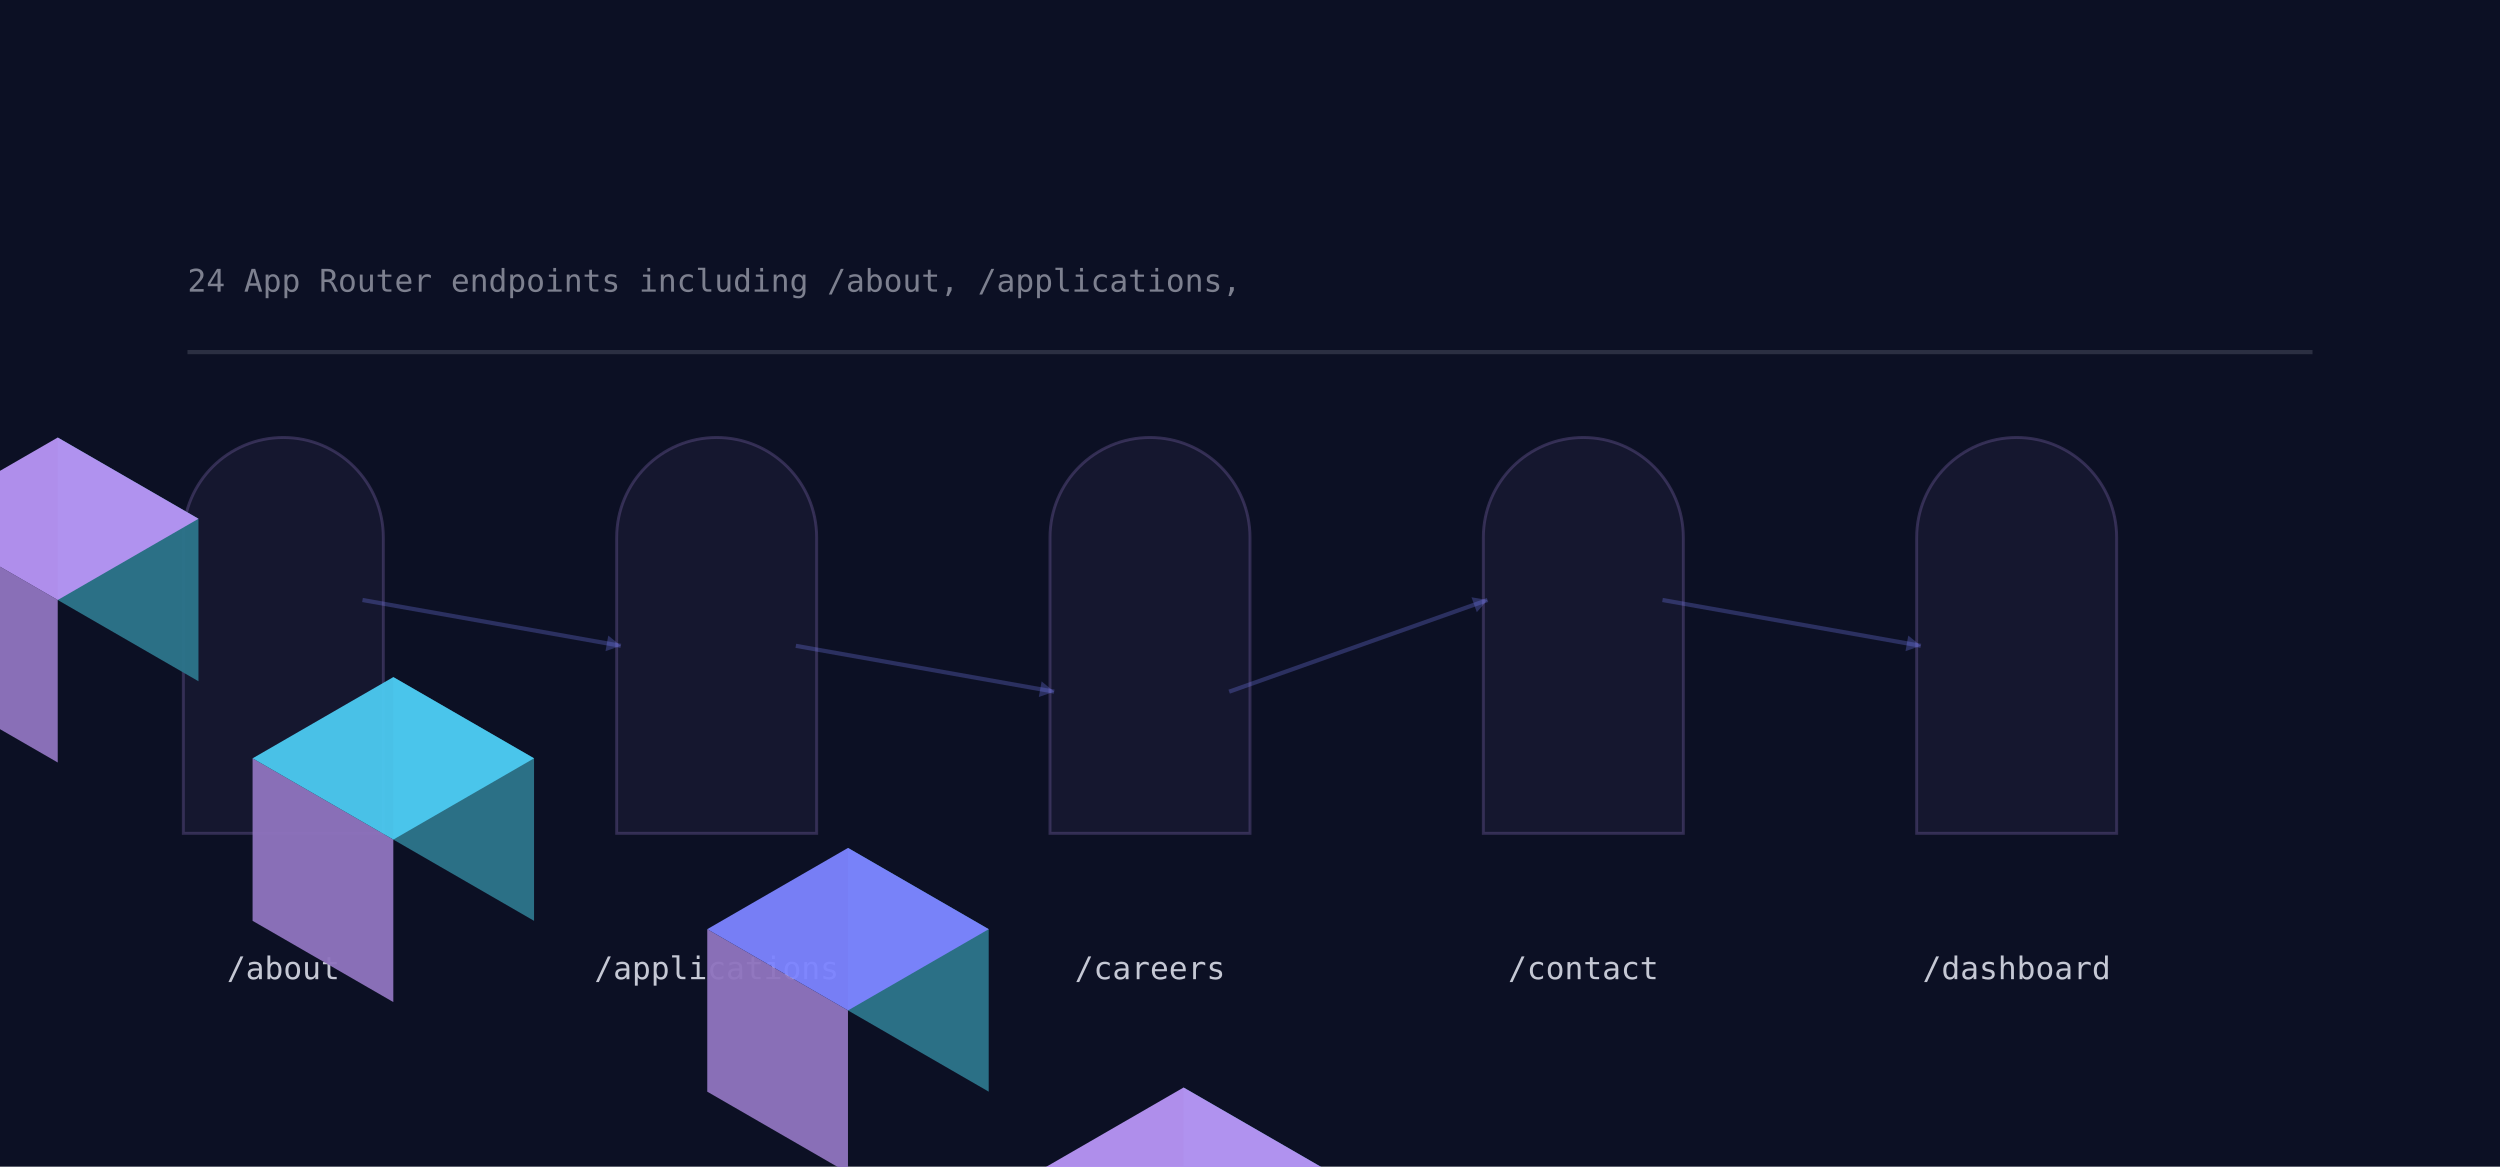
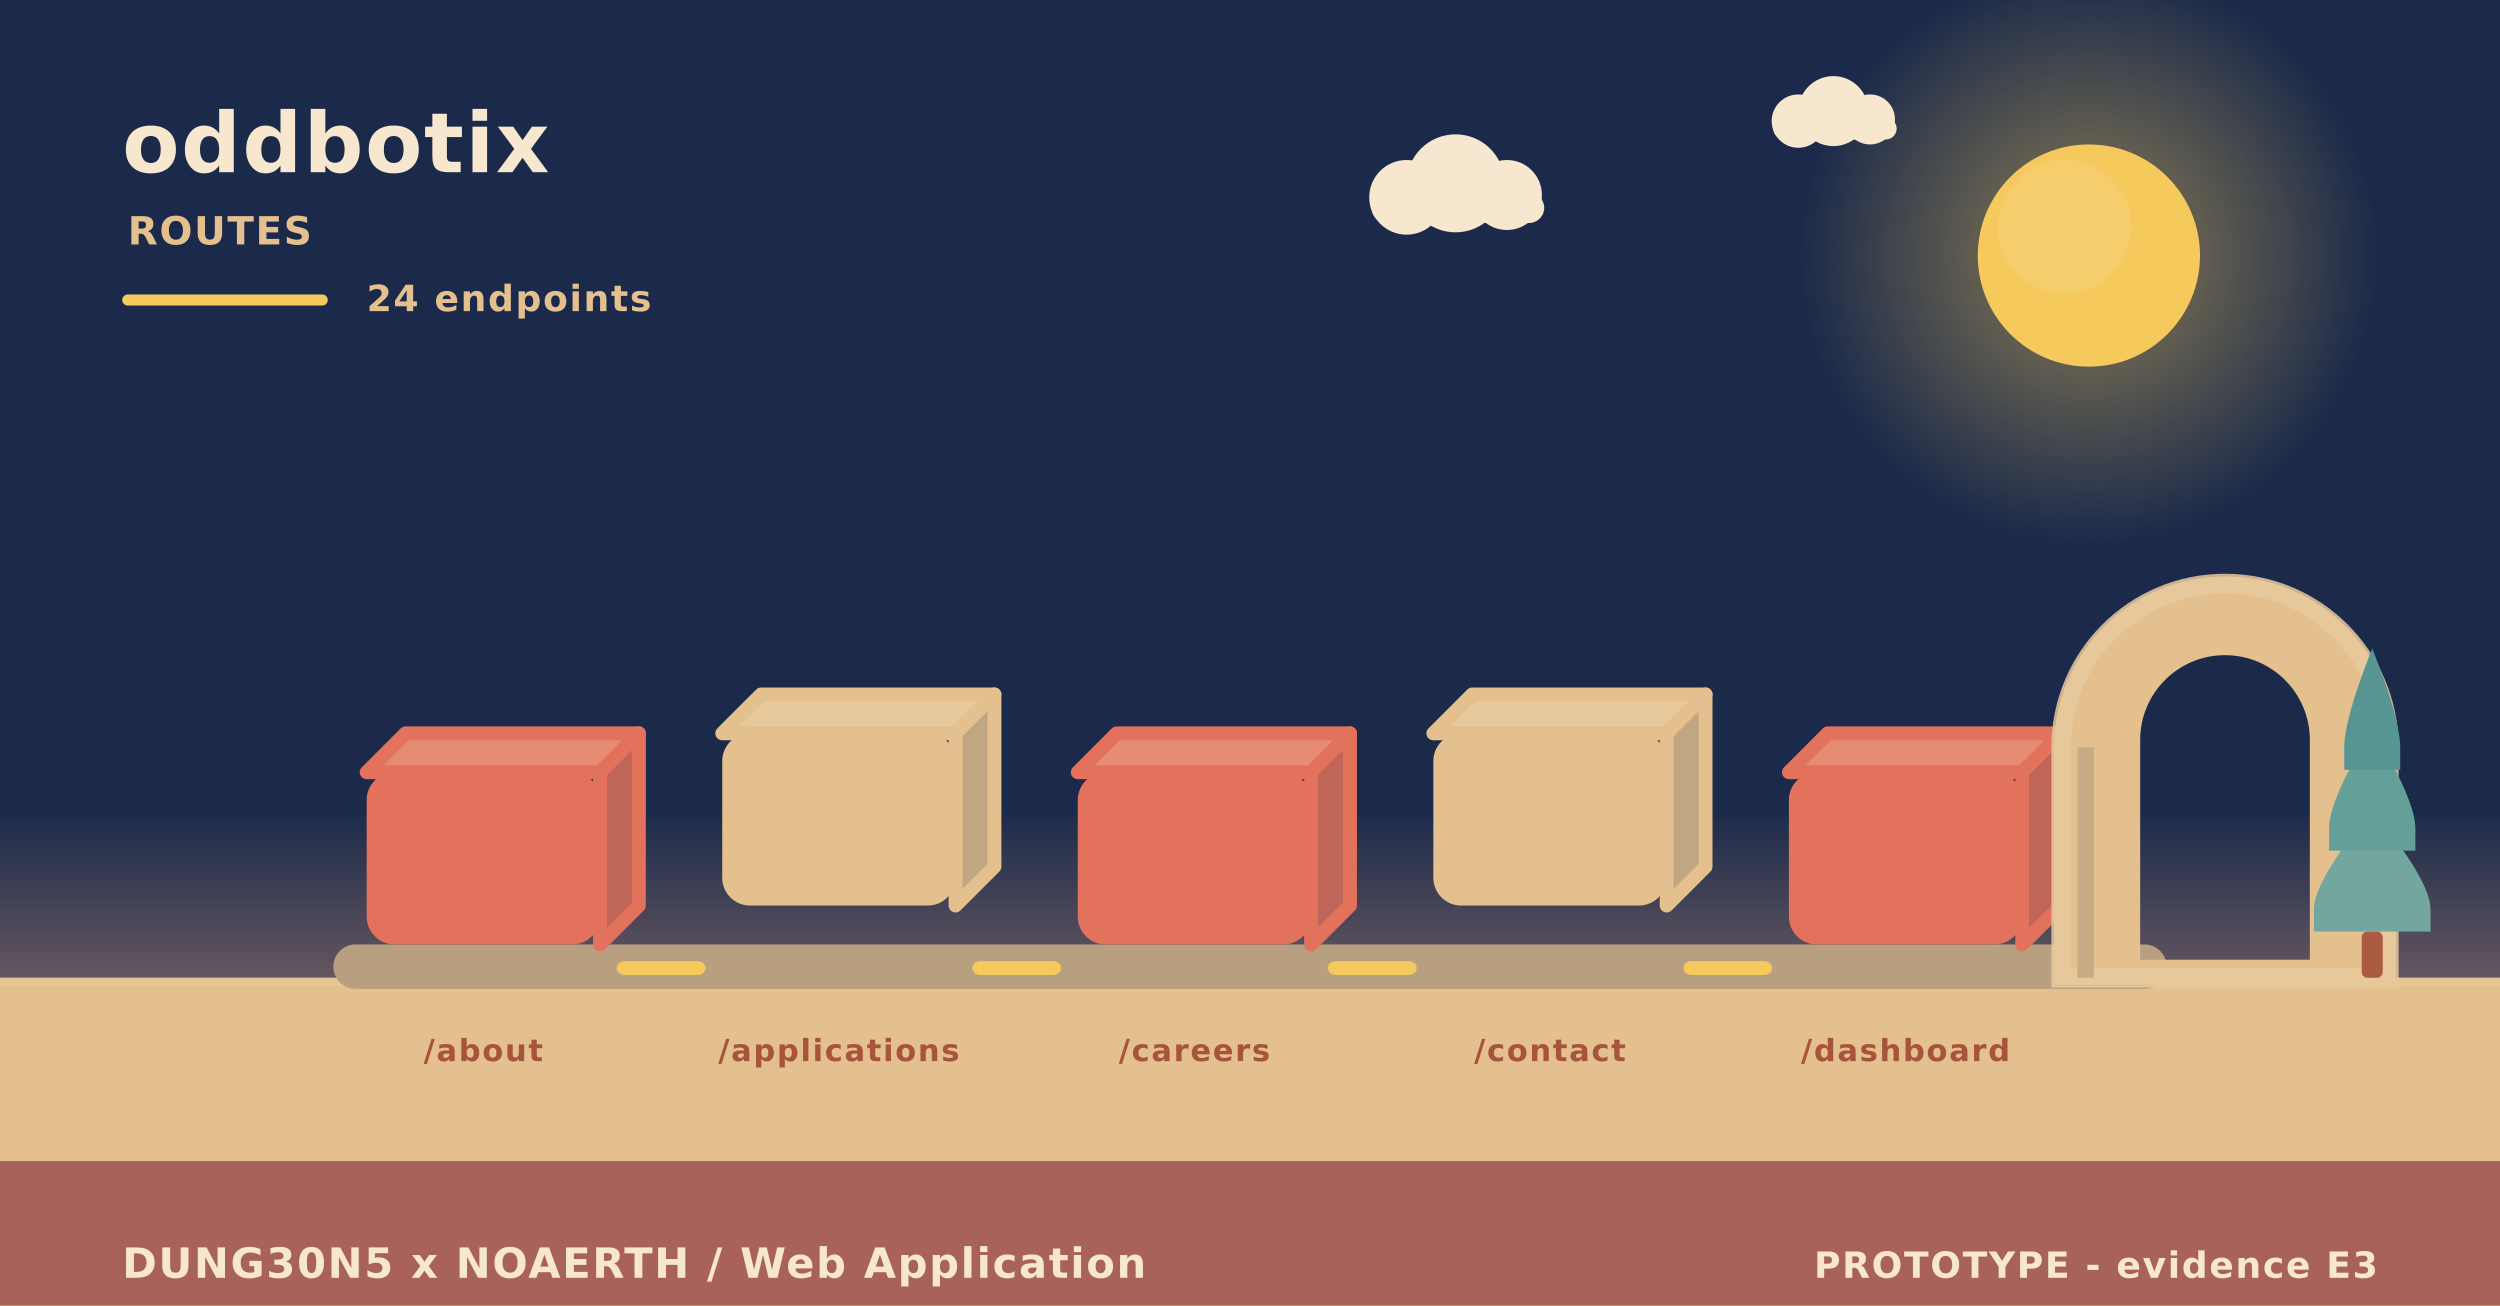
- <svg xmlns="http://www.w3.org/2000/svg" viewBox="0 0 1200 560" width="1200" height="560" role="img" aria-label="oddbotix data flow">
-   <rect width="1200" height="560" fill="#0c1024" />
-   <defs>
-     <linearGradient id="gf" x1="0" y1="0" x2="1" y2="1">
-       <stop offset="0%" stop-color="#7c83ff" />
-       <stop offset="100%" stop-color="#b794f4" />
-     </linearGradient>
-   </defs>
-   <path d="M88.00,400.00 L88.00,258.00 A48.00,48.00 0 0 1 184.00,258.00 L184.00,400.00 Z" fill="rgba(183,148,244,0.100)" opacity="0.55" stroke="rgba(183,148,244,0.400)" stroke-width="1.4" />
-   <polygon points="-133.37,173.00 -65.82,212.00 -65.82,134.00 -133.37,95.00" fill="#2c758b" opacity="0.95" />
-   <polygon points="-200.92,212.00 -133.37,251.00 -133.37,173.00 -200.92,134.00" fill="#8f73be" opacity="0.95" />
-   <polygon points="-133.37,95.00 -65.82,134.00 -133.37,173.00 -200.92,134.00" fill="#7c83ff" opacity="0.95" />
-   <text x="136" y="470" font-family="ui-monospace,Menlo,monospace" font-size="15" fill="rgba(238,240,251,0.820)" text-anchor="middle">/about</text>
-   <path d="M296.00,400.00 L296.00,258.00 A48.00,48.00 0 0 1 392.00,258.00 L392.00,400.00 Z" fill="rgba(183,148,244,0.100)" opacity="0.55" stroke="rgba(183,148,244,0.400)" stroke-width="1.4" />
-   <polygon points="27.71,288.00 95.26,327.00 95.26,249.00 27.71,210.00" fill="#2c758b" opacity="0.95" />
-   <polygon points="-39.84,327.00 27.71,366.00 27.71,288.00 -39.84,249.00" fill="#8f73be" opacity="0.95" />
-   <polygon points="27.71,210.00 95.26,249.00 27.71,288.00 -39.84,249.00" fill="#b794f4" opacity="0.95" />
-   <text x="344" y="470" font-family="ui-monospace,Menlo,monospace" font-size="15" fill="rgba(238,240,251,0.820)" text-anchor="middle">/applications</text>
-   <line x1="174.00" y1="288.00" x2="298.00" y2="310.00" stroke="rgba(124,131,255,0.500)" stroke-width="2.00" opacity="0.55" />
-   <polygon points="298.00,310.00 291.97,305.07 290.64,312.55" fill="rgba(124,131,255,0.500)" opacity="0.55" />
-   <path d="M504.00,400.00 L504.00,258.00 A48.00,48.00 0 0 1 600.00,258.00 L600.00,400.00 Z" fill="rgba(183,148,244,0.100)" opacity="0.55" stroke="rgba(183,148,244,0.400)" stroke-width="1.4" />
-   <polygon points="188.79,403.00 256.34,442.00 256.34,364.00 188.79,325.00" fill="#2c758b" opacity="0.95" />
-   <polygon points="121.24,442.00 188.79,481.00 188.79,403.00 121.24,364.00" fill="#8f73be" opacity="0.95" />
-   <polygon points="188.79,325.00 256.34,364.00 188.79,403.00 121.24,364.00" fill="#4cc9f0" opacity="0.95" />
-   <text x="552" y="470" font-family="ui-monospace,Menlo,monospace" font-size="15" fill="rgba(238,240,251,0.820)" text-anchor="middle">/careers</text>
-   <line x1="382.00" y1="310.00" x2="506.00" y2="332.00" stroke="rgba(124,131,255,0.500)" stroke-width="2.00" opacity="0.55" />
-   <polygon points="506.00,332.00 499.97,327.07 498.64,334.55" fill="rgba(124,131,255,0.500)" opacity="0.55" />
-   <path d="M712.00,400.00 L712.00,258.00 A48.00,48.00 0 0 1 808.00,258.00 L808.00,400.00 Z" fill="rgba(183,148,244,0.100)" opacity="0.55" stroke="rgba(183,148,244,0.400)" stroke-width="1.4" />
-   <polygon points="407.03,485.00 474.58,524.00 474.58,446.00 407.03,407.00" fill="#2c758b" opacity="0.95" />
-   <polygon points="339.48,524.00 407.03,563.00 407.03,485.00 339.48,446.00" fill="#8f73be" opacity="0.95" />
-   <polygon points="407.03,407.00 474.58,446.00 407.03,485.00 339.48,446.00" fill="#7c83ff" opacity="0.95" />
-   <text x="760" y="470" font-family="ui-monospace,Menlo,monospace" font-size="15" fill="rgba(238,240,251,0.820)" text-anchor="middle">/contact</text>
-   <line x1="590.00" y1="332.00" x2="714.00" y2="288.00" stroke="rgba(124,131,255,0.500)" stroke-width="2.00" opacity="0.55" />
-   <polygon points="714.00,288.00 706.32,286.69 708.86,293.86" fill="rgba(124,131,255,0.500)" opacity="0.55" />
-   <path d="M920.00,400.00 L920.00,258.00 A48.00,48.00 0 0 1 1016.00,258.00 L1016.00,400.00 Z" fill="rgba(183,148,244,0.100)" opacity="0.55" stroke="rgba(183,148,244,0.400)" stroke-width="1.4" />
-   <polygon points="568.11,600.00 635.66,639.00 635.66,561.00 568.11,522.00" fill="#2c758b" opacity="0.95" />
-   <polygon points="500.56,639.00 568.11,678.00 568.11,600.00 500.56,561.00" fill="#8f73be" opacity="0.95" />
-   <polygon points="568.11,522.00 635.66,561.00 568.11,600.00 500.56,561.00" fill="#b794f4" opacity="0.95" />
-   <text x="968" y="470" font-family="ui-monospace,Menlo,monospace" font-size="15" fill="rgba(238,240,251,0.820)" text-anchor="middle">/dashboard</text>
-   <line x1="798.00" y1="288.00" x2="922.00" y2="310.00" stroke="rgba(124,131,255,0.500)" stroke-width="2.00" opacity="0.55" />
-   <polygon points="922.00,310.00 915.97,305.07 914.64,312.55" fill="rgba(124,131,255,0.500)" opacity="0.55" />
-   <rect x="90.00" y="168.00" width="1020.00" height="2.00" rx="0.00" fill="rgba(238,240,251,0.140)" opacity="1.00" />
-   <text x="90" y="140" font-family="ui-monospace,Menlo,monospace" font-size="15" fill="rgba(238,240,251,0.500)">24 App Router endpoints including /about, /applications,</text>
+ <svg xmlns="http://www.w3.org/2000/svg" width="900" height="470" viewBox="0 0 900 470" role="img" aria-label="oddbotix - how data moves">
+   <linearGradient id="skyd" x1="0" y1="0" x2="0" y2="1">
+     <stop offset="0" stop-color="#1b2a4a" />
+     <stop offset="0.62" stop-color="#1b2a4a" />
+     <stop offset="1" stop-color="#f3ad8a" />
+   </linearGradient>
+   <rect width="900" height="470" fill="url(#skyd)" />
+   <radialGradient id="sund">
+     <stop offset="0.35" stop-color="#f5c95c" stop-opacity="0.34" />
+     <stop offset="1" stop-color="#f5c95c" stop-opacity="0" />
+   </radialGradient>
+   <circle cx="752" cy="92" r="104" fill="url(#sund)" />
+   <circle cx="752" cy="92" r="40" fill="#f5c95c" />
+   <circle cx="743.2" cy="81.6" r="24" fill="#f5d27e" opacity="0.5" />
+   <g>
+     <circle cx="524" cy="66" r="17.64" fill="#f6e7ce" />
+     <circle cx="506.36" cy="71.04" r="13.44" fill="#f6e7ce" />
+     <circle cx="542.48" cy="70.2" r="12.6" fill="#f6e7ce" />
+     <rect x="493.76" y="69.36" width="62.16" height="10.92" rx="5.46" fill="#f6e7ce" />
+   </g>
+   <g>
+     <circle cx="660" cy="40" r="12.6" fill="#f6e7ce" />
+     <circle cx="647.4" cy="43.6" r="9.6" fill="#f6e7ce" />
+     <circle cx="673.2" cy="43" r="9" fill="#f6e7ce" />
+     <rect x="638.4" y="42.4" width="44.4" height="7.8" rx="3.9" fill="#f6e7ce" />
+   </g>
+   <rect x="0" y="352" width="900" height="118" fill="#e3c08d" />
+   <rect x="0" y="352" width="900" height="3" fill="#e6c596" />
+   <text x="44" y="62" font-family="Verdana,DejaVu Sans,sans-serif" font-size="30" font-weight="700" letter-spacing="0.6" fill="#f6e7ce" text-anchor="start">oddbotix</text>
+   <text x="46" y="88" font-family="Verdana,DejaVu Sans,sans-serif" font-size="14" font-weight="700" letter-spacing="0.6" fill="#e3c08d" text-anchor="start">ROUTES</text>
+   <rect x="44" y="106" width="74" height="4" rx="2" fill="#f5c95c" />
+   <text x="132" y="112" font-family="Verdana,DejaVu Sans,sans-serif" font-size="13" font-weight="700" letter-spacing="0.6" fill="#e3c08d" text-anchor="start">24 endpoints</text>
+   <rect x="120" y="340" width="660" height="16" rx="8" fill="#b79f80" />
+   <path d="M132,278 L216,278 L230,264 L146,264 Z" fill="#e68c74" stroke="#e2725b" stroke-width="5" stroke-linejoin="round" />
+   <path d="M216,278 L230,264 L230,326 L216,340 Z" fill="#c06658" stroke="#e2725b" stroke-width="5" stroke-linejoin="round" />
+   <rect x="132" y="278" width="84" height="62" rx="10" fill="#e2725b" />
+   <text x="174" y="382" font-family="Verdana,DejaVu Sans,sans-serif" font-size="11" font-weight="700" letter-spacing="0.6" fill="#a8543c" text-anchor="middle">/about</text>
+   <path d="M260,264 L344,264 L358,250 L274,250 Z" fill="#e7c99b" stroke="#e3c08d" stroke-width="5" stroke-linejoin="round" />
+   <path d="M344,264 L358,250 L358,312 L344,326 Z" fill="#c1a682" stroke="#e3c08d" stroke-width="5" stroke-linejoin="round" />
+   <rect x="260" y="264" width="84" height="62" rx="10" fill="#e3c08d" />
+   <text x="302" y="382" font-family="Verdana,DejaVu Sans,sans-serif" font-size="11" font-weight="700" letter-spacing="0.6" fill="#a8543c" text-anchor="middle">/applications</text>
+   <rect x="222" y="346" width="32" height="5" rx="3" fill="#f5c95c" />
+   <path d="M388,278 L472,278 L486,264 L402,264 Z" fill="#e68c74" stroke="#e2725b" stroke-width="5" stroke-linejoin="round" />
+   <path d="M472,278 L486,264 L486,326 L472,340 Z" fill="#c06658" stroke="#e2725b" stroke-width="5" stroke-linejoin="round" />
+   <rect x="388" y="278" width="84" height="62" rx="10" fill="#e2725b" />
+   <text x="430" y="382" font-family="Verdana,DejaVu Sans,sans-serif" font-size="11" font-weight="700" letter-spacing="0.6" fill="#a8543c" text-anchor="middle">/careers</text>
+   <rect x="350" y="346" width="32" height="5" rx="3" fill="#f5c95c" />
+   <path d="M516,264 L600,264 L614,250 L530,250 Z" fill="#e7c99b" stroke="#e3c08d" stroke-width="5" stroke-linejoin="round" />
+   <path d="M600,264 L614,250 L614,312 L600,326 Z" fill="#c1a682" stroke="#e3c08d" stroke-width="5" stroke-linejoin="round" />
+   <rect x="516" y="264" width="84" height="62" rx="10" fill="#e3c08d" />
+   <text x="558" y="382" font-family="Verdana,DejaVu Sans,sans-serif" font-size="11" font-weight="700" letter-spacing="0.6" fill="#a8543c" text-anchor="middle">/contact</text>
+   <rect x="478" y="346" width="32" height="5" rx="3" fill="#f5c95c" />
+   <path d="M644,278 L728,278 L742,264 L658,264 Z" fill="#e68c74" stroke="#e2725b" stroke-width="5" stroke-linejoin="round" />
+   <path d="M728,278 L742,264 L742,326 L728,340 Z" fill="#c06658" stroke="#e2725b" stroke-width="5" stroke-linejoin="round" />
+   <rect x="644" y="278" width="84" height="62" rx="10" fill="#e2725b" />
+   <text x="686" y="382" font-family="Verdana,DejaVu Sans,sans-serif" font-size="11" font-weight="700" letter-spacing="0.6" fill="#a8543c" text-anchor="middle">/dashboard</text>
+   <rect x="606" y="346" width="32" height="5" rx="3" fill="#f5c95c" />
+   <path d="M742,352 L742,269.04 A59,59 0 0 1 860,269.04 L860,352 Z M767.96,348 L767.96,266.4 A33.04,33.04 0 0 1 834.04,266.4 L834.04,348 Z" fill="#e3c08d" fill-rule="evenodd" stroke="#e3c08d" stroke-width="5" stroke-linejoin="round" />
+   <path d="M742,352 L742,269.04 A59,59 0 0 1 860,269.04 L860,352 Z" fill="none" stroke="#e8c99d" stroke-width="7" stroke-linecap="round" opacity="0.85" />
+   <rect x="747.9" y="269.04" width="5.9" height="82.96" fill="#c7ab84" />
+   <rect x="850.22" y="335.36" width="7.56" height="16.64" rx="2.1" fill="#ac5b43" />
+   <path d="M854,291.68 Q833,317.01 833,327.5 Q833,335.36 833,335.36 L875,335.36 Q875,335.36 875,327.5 Q875,317.01 854,291.68 Z" fill="#74a6a0" />
+   <path d="M854,262.56 Q838.46,287.89 838.46,298.38 Q838.46,306.24 838.46,306.24 L869.54,306.24 Q869.54,306.24 869.54,298.38 Q869.54,287.89 854,262.56 Z" fill="#649f9a" />
+   <path d="M854,233.44 Q843.92,258.77 843.92,269.26 Q843.92,277.12 843.92,277.12 L864.08,277.12 Q864.08,277.12 864.08,269.26 Q864.08,258.77 854,233.44 Z" fill="#589694" />
+   <rect x="0" y="418" width="900" height="52" rx="0" fill="#a65c56" opacity="0.94" />
+   <text x="44" y="460" font-family="Verdana,DejaVu Sans,sans-serif" font-size="15" font-weight="700" letter-spacing="0.6" fill="#f6e7ce" text-anchor="start">DUNG30N5 x NOAERTH  /  Web Application</text>
+   <text x="856" y="460" font-family="Verdana,DejaVu Sans,sans-serif" font-size="13" font-weight="700" letter-spacing="0.6" fill="#f6e7ce" text-anchor="end">PROTOTYPE  -  evidence E3</text>
</svg>
